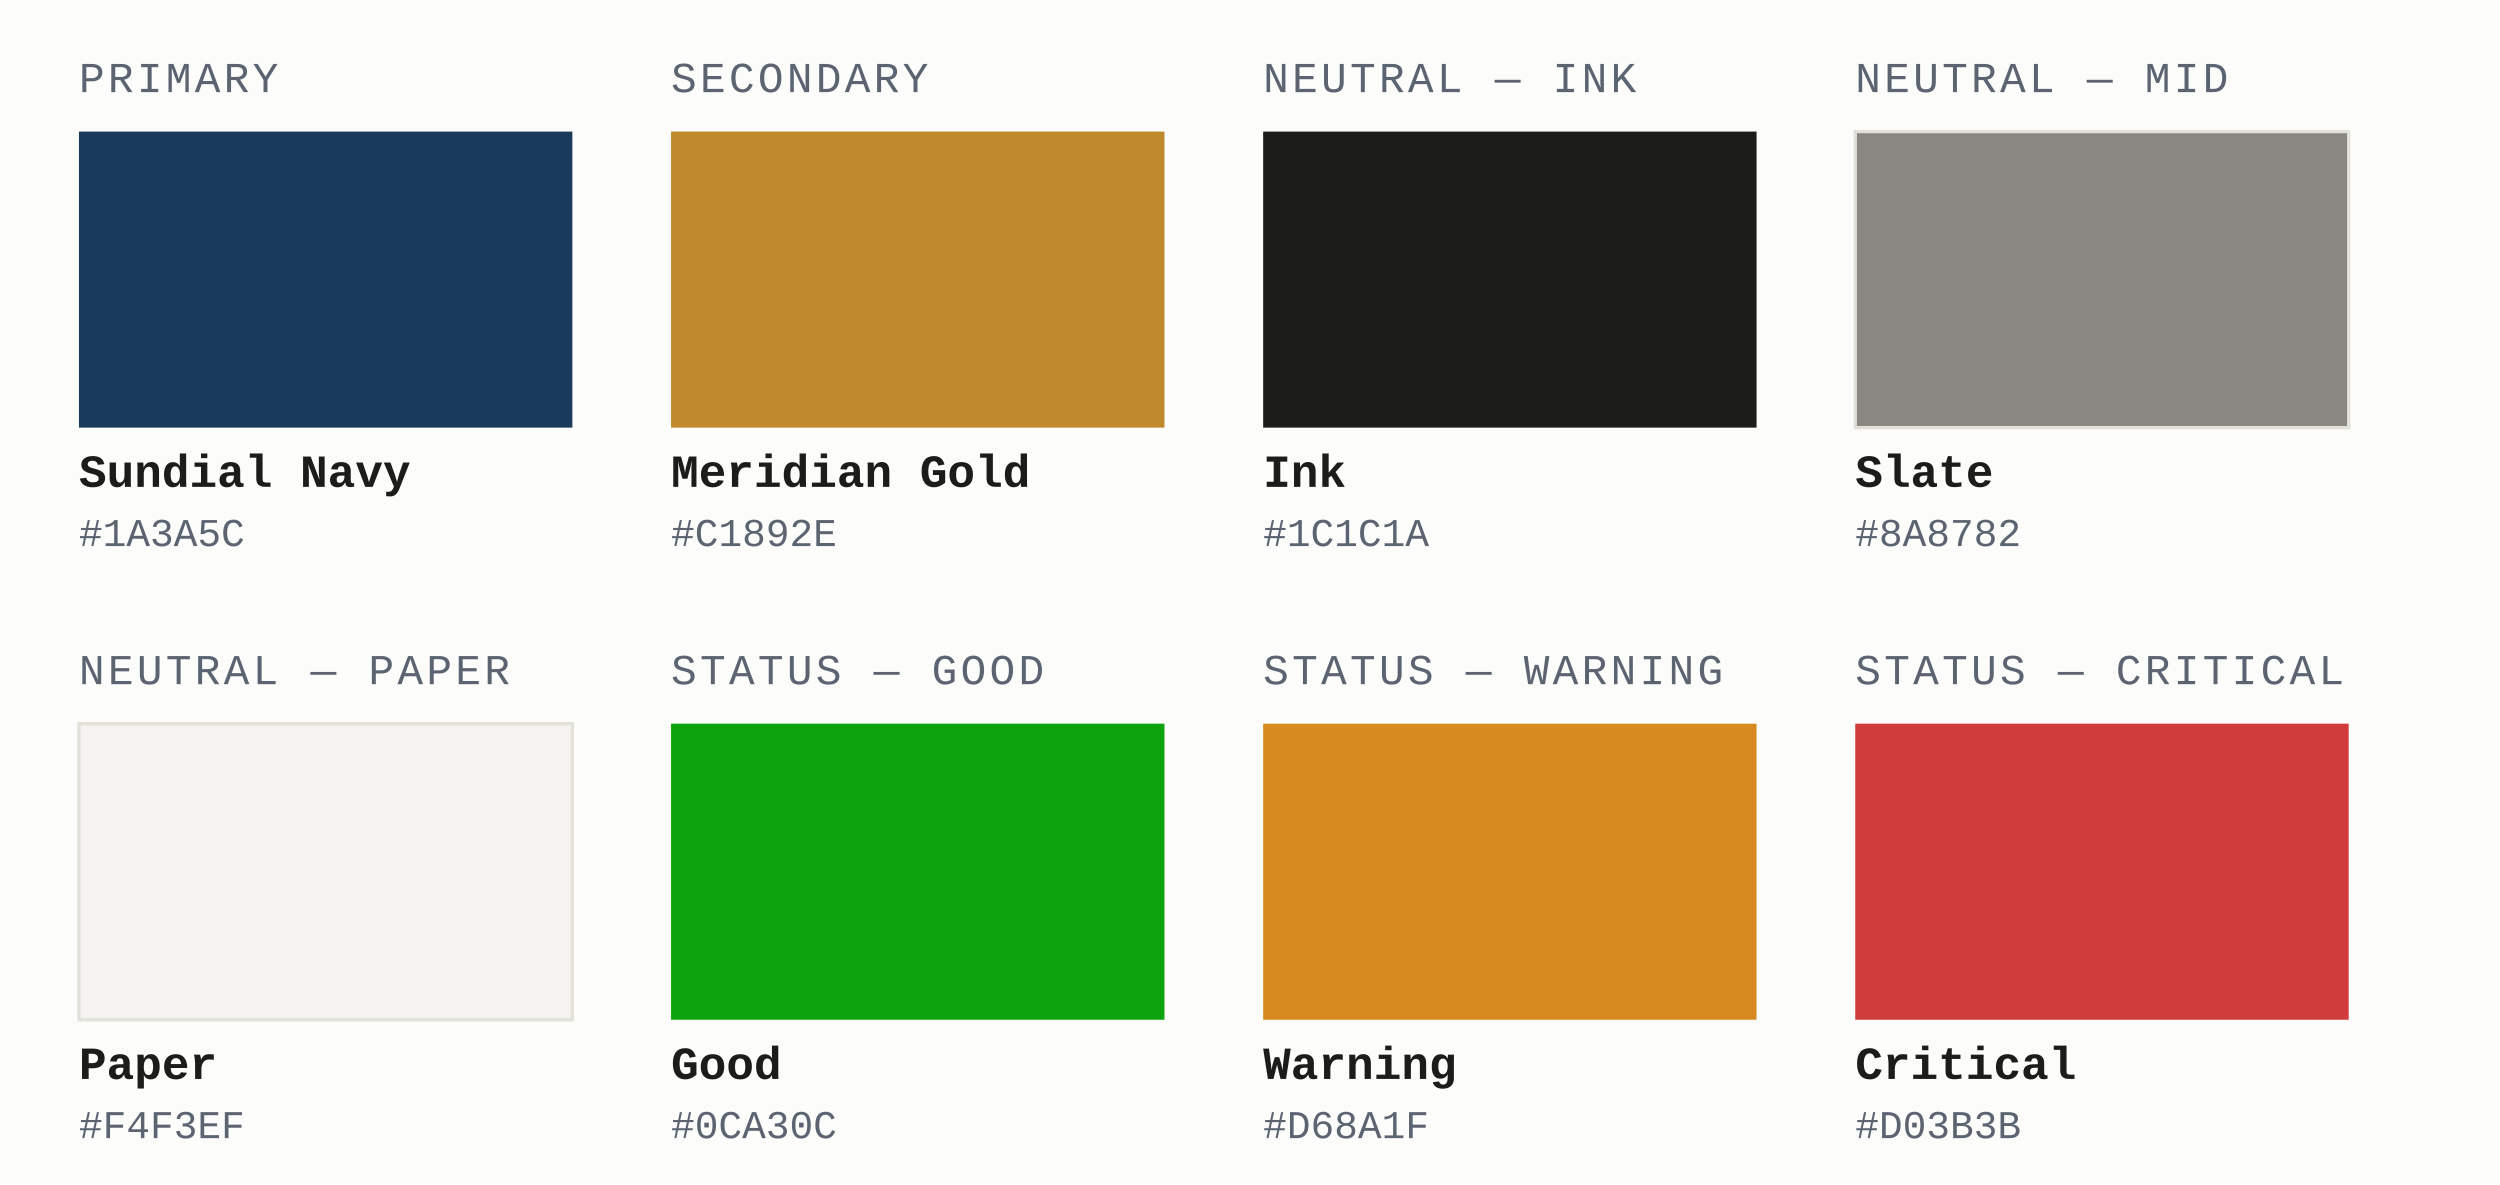
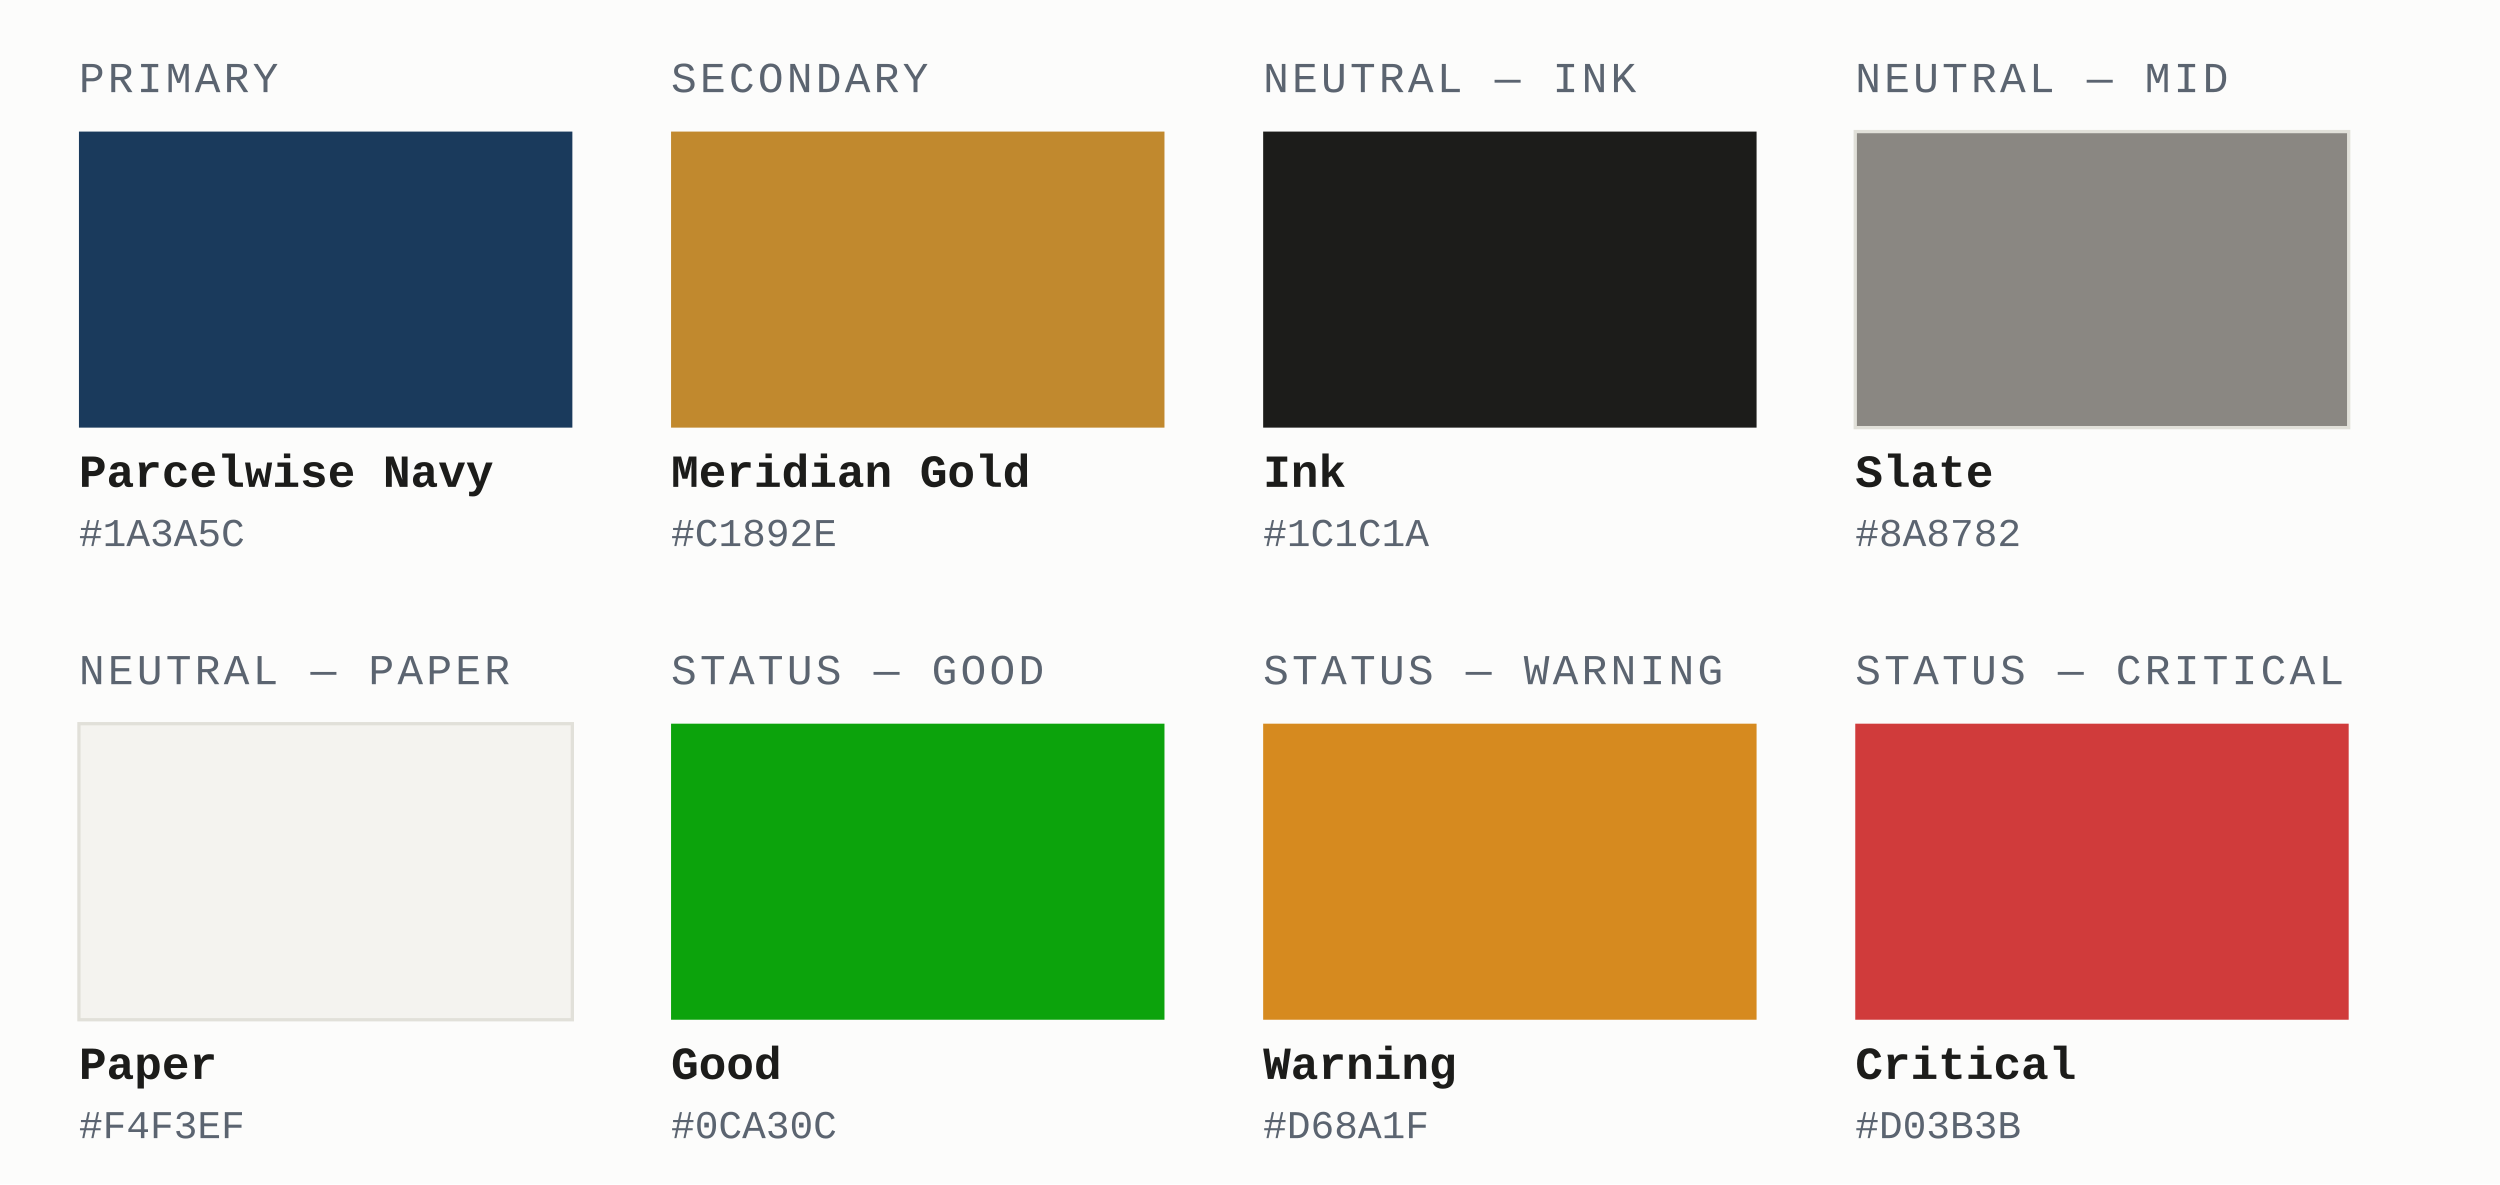
<svg xmlns="http://www.w3.org/2000/svg" viewBox="0 0 760 360" font-family="'IBM Plex Mono', 'Courier New', monospace">
  <rect x="0" y="0" width="760" height="360" fill="#FCFCFB" />
  <text x="24" y="28" font-size="13" fill="#5B6470" letter-spacing="1">PRIMARY</text>
  <rect x="24" y="40" width="150" height="90" fill="#1A3A5C" />
-   <text x="24" y="148" font-size="14" fill="#1C1C1A" font-weight="700">Sundial Navy</text>
+   <text x="24" y="148" font-size="14" fill="#1C1C1A" font-weight="700">Parcelwise Navy</text>
  <text x="24" y="166" font-size="12" fill="#5B6470">#1A3A5C</text>
  <text x="204" y="28" font-size="13" fill="#5B6470" letter-spacing="1">SECONDARY</text>
  <rect x="204" y="40" width="150" height="90" fill="#C1892E" />
  <text x="204" y="148" font-size="14" fill="#1C1C1A" font-weight="700">Meridian Gold</text>
  <text x="204" y="166" font-size="12" fill="#5B6470">#C1892E</text>
  <text x="384" y="28" font-size="13" fill="#5B6470" letter-spacing="1">NEUTRAL — INK</text>
  <rect x="384" y="40" width="150" height="90" fill="#1C1C1A" />
  <text x="384" y="148" font-size="14" fill="#1C1C1A" font-weight="700">Ink</text>
  <text x="384" y="166" font-size="12" fill="#5B6470">#1C1C1A</text>
  <text x="564" y="28" font-size="13" fill="#5B6470" letter-spacing="1">NEUTRAL — MID</text>
  <rect x="564" y="40" width="150" height="90" fill="#8A8782" stroke="#E1E0D9" />
  <text x="564" y="148" font-size="14" fill="#1C1C1A" font-weight="700">Slate</text>
  <text x="564" y="166" font-size="12" fill="#5B6470">#8A8782</text>
  <text x="24" y="208" font-size="13" fill="#5B6470" letter-spacing="1">NEUTRAL — PAPER</text>
  <rect x="24" y="220" width="150" height="90" fill="#F4F3EF" stroke="#E1E0D9" />
  <text x="24" y="328" font-size="14" fill="#1C1C1A" font-weight="700">Paper</text>
  <text x="24" y="346" font-size="12" fill="#5B6470">#F4F3EF</text>
  <text x="204" y="208" font-size="13" fill="#5B6470" letter-spacing="1">STATUS — GOOD</text>
  <rect x="204" y="220" width="150" height="90" fill="#0CA30C" />
  <text x="204" y="328" font-size="14" fill="#1C1C1A" font-weight="700">Good</text>
  <text x="204" y="346" font-size="12" fill="#5B6470">#0CA30C</text>
  <text x="384" y="208" font-size="13" fill="#5B6470" letter-spacing="1">STATUS — WARNING</text>
  <rect x="384" y="220" width="150" height="90" fill="#D68A1F" />
  <text x="384" y="328" font-size="14" fill="#1C1C1A" font-weight="700">Warning</text>
  <text x="384" y="346" font-size="12" fill="#5B6470">#D68A1F</text>
  <text x="564" y="208" font-size="13" fill="#5B6470" letter-spacing="1">STATUS — CRITICAL</text>
  <rect x="564" y="220" width="150" height="90" fill="#D03B3B" />
  <text x="564" y="328" font-size="14" fill="#1C1C1A" font-weight="700">Critical</text>
  <text x="564" y="346" font-size="12" fill="#5B6470">#D03B3B</text>
</svg>
